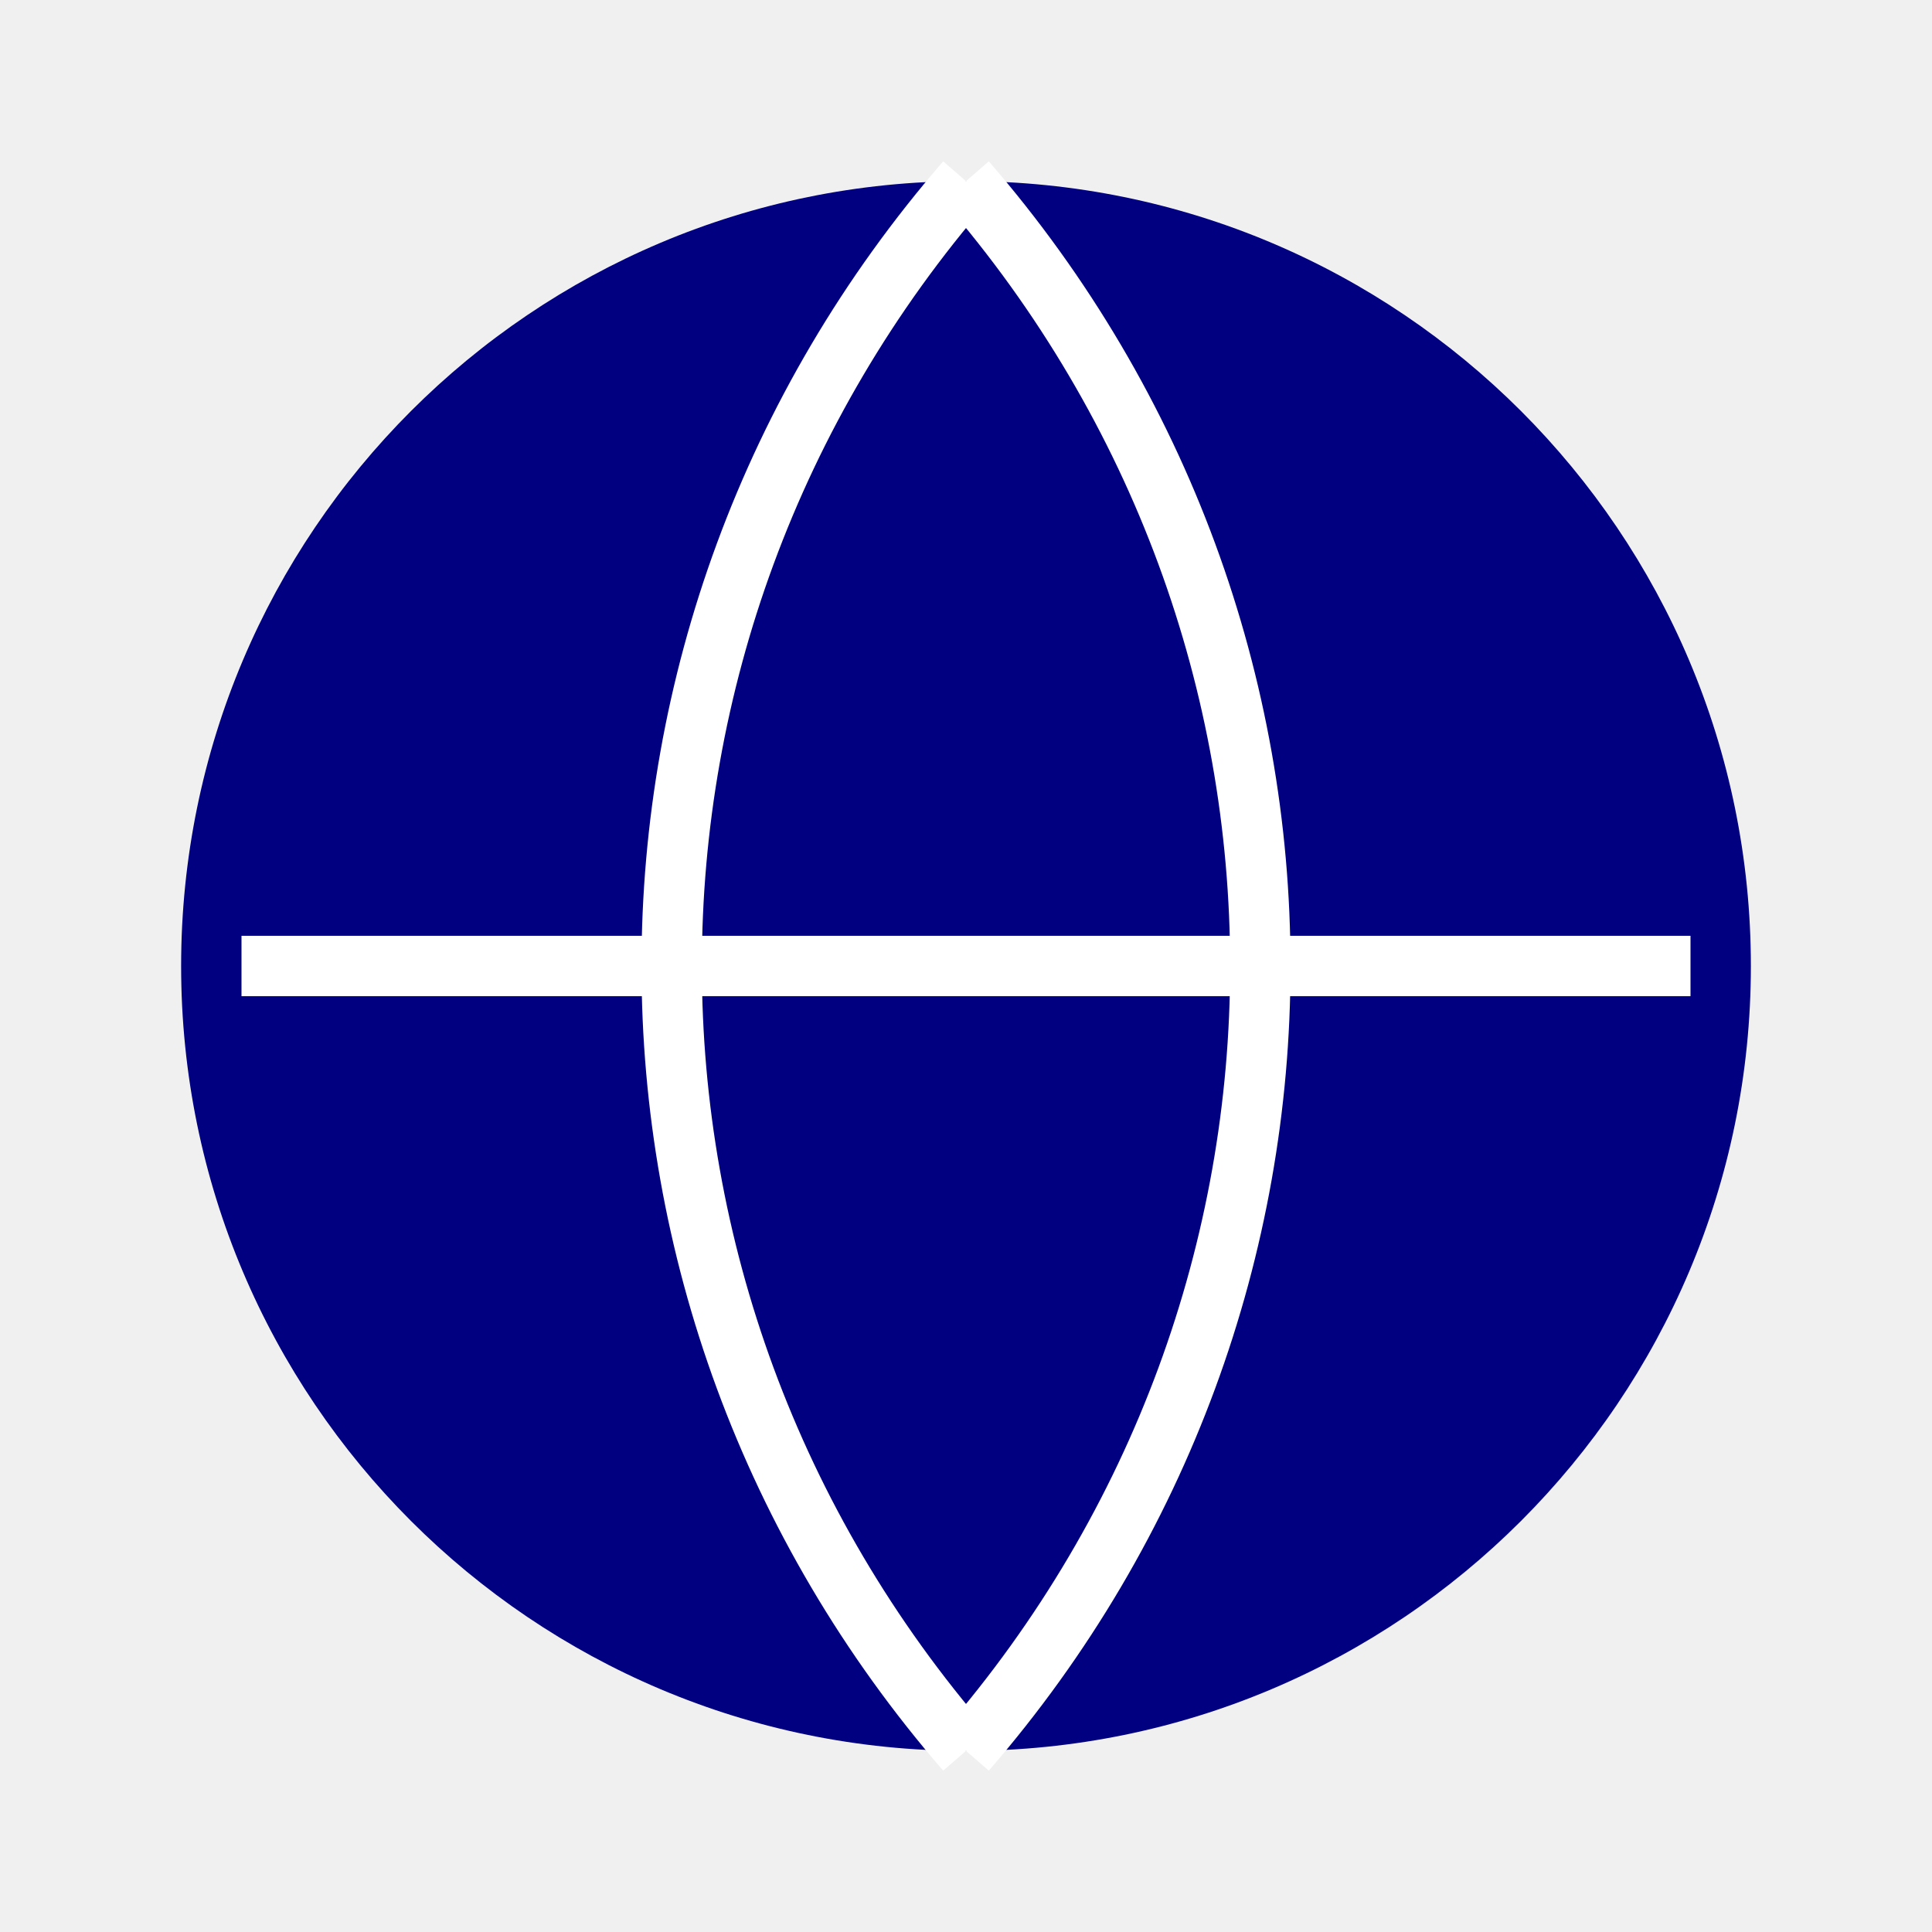
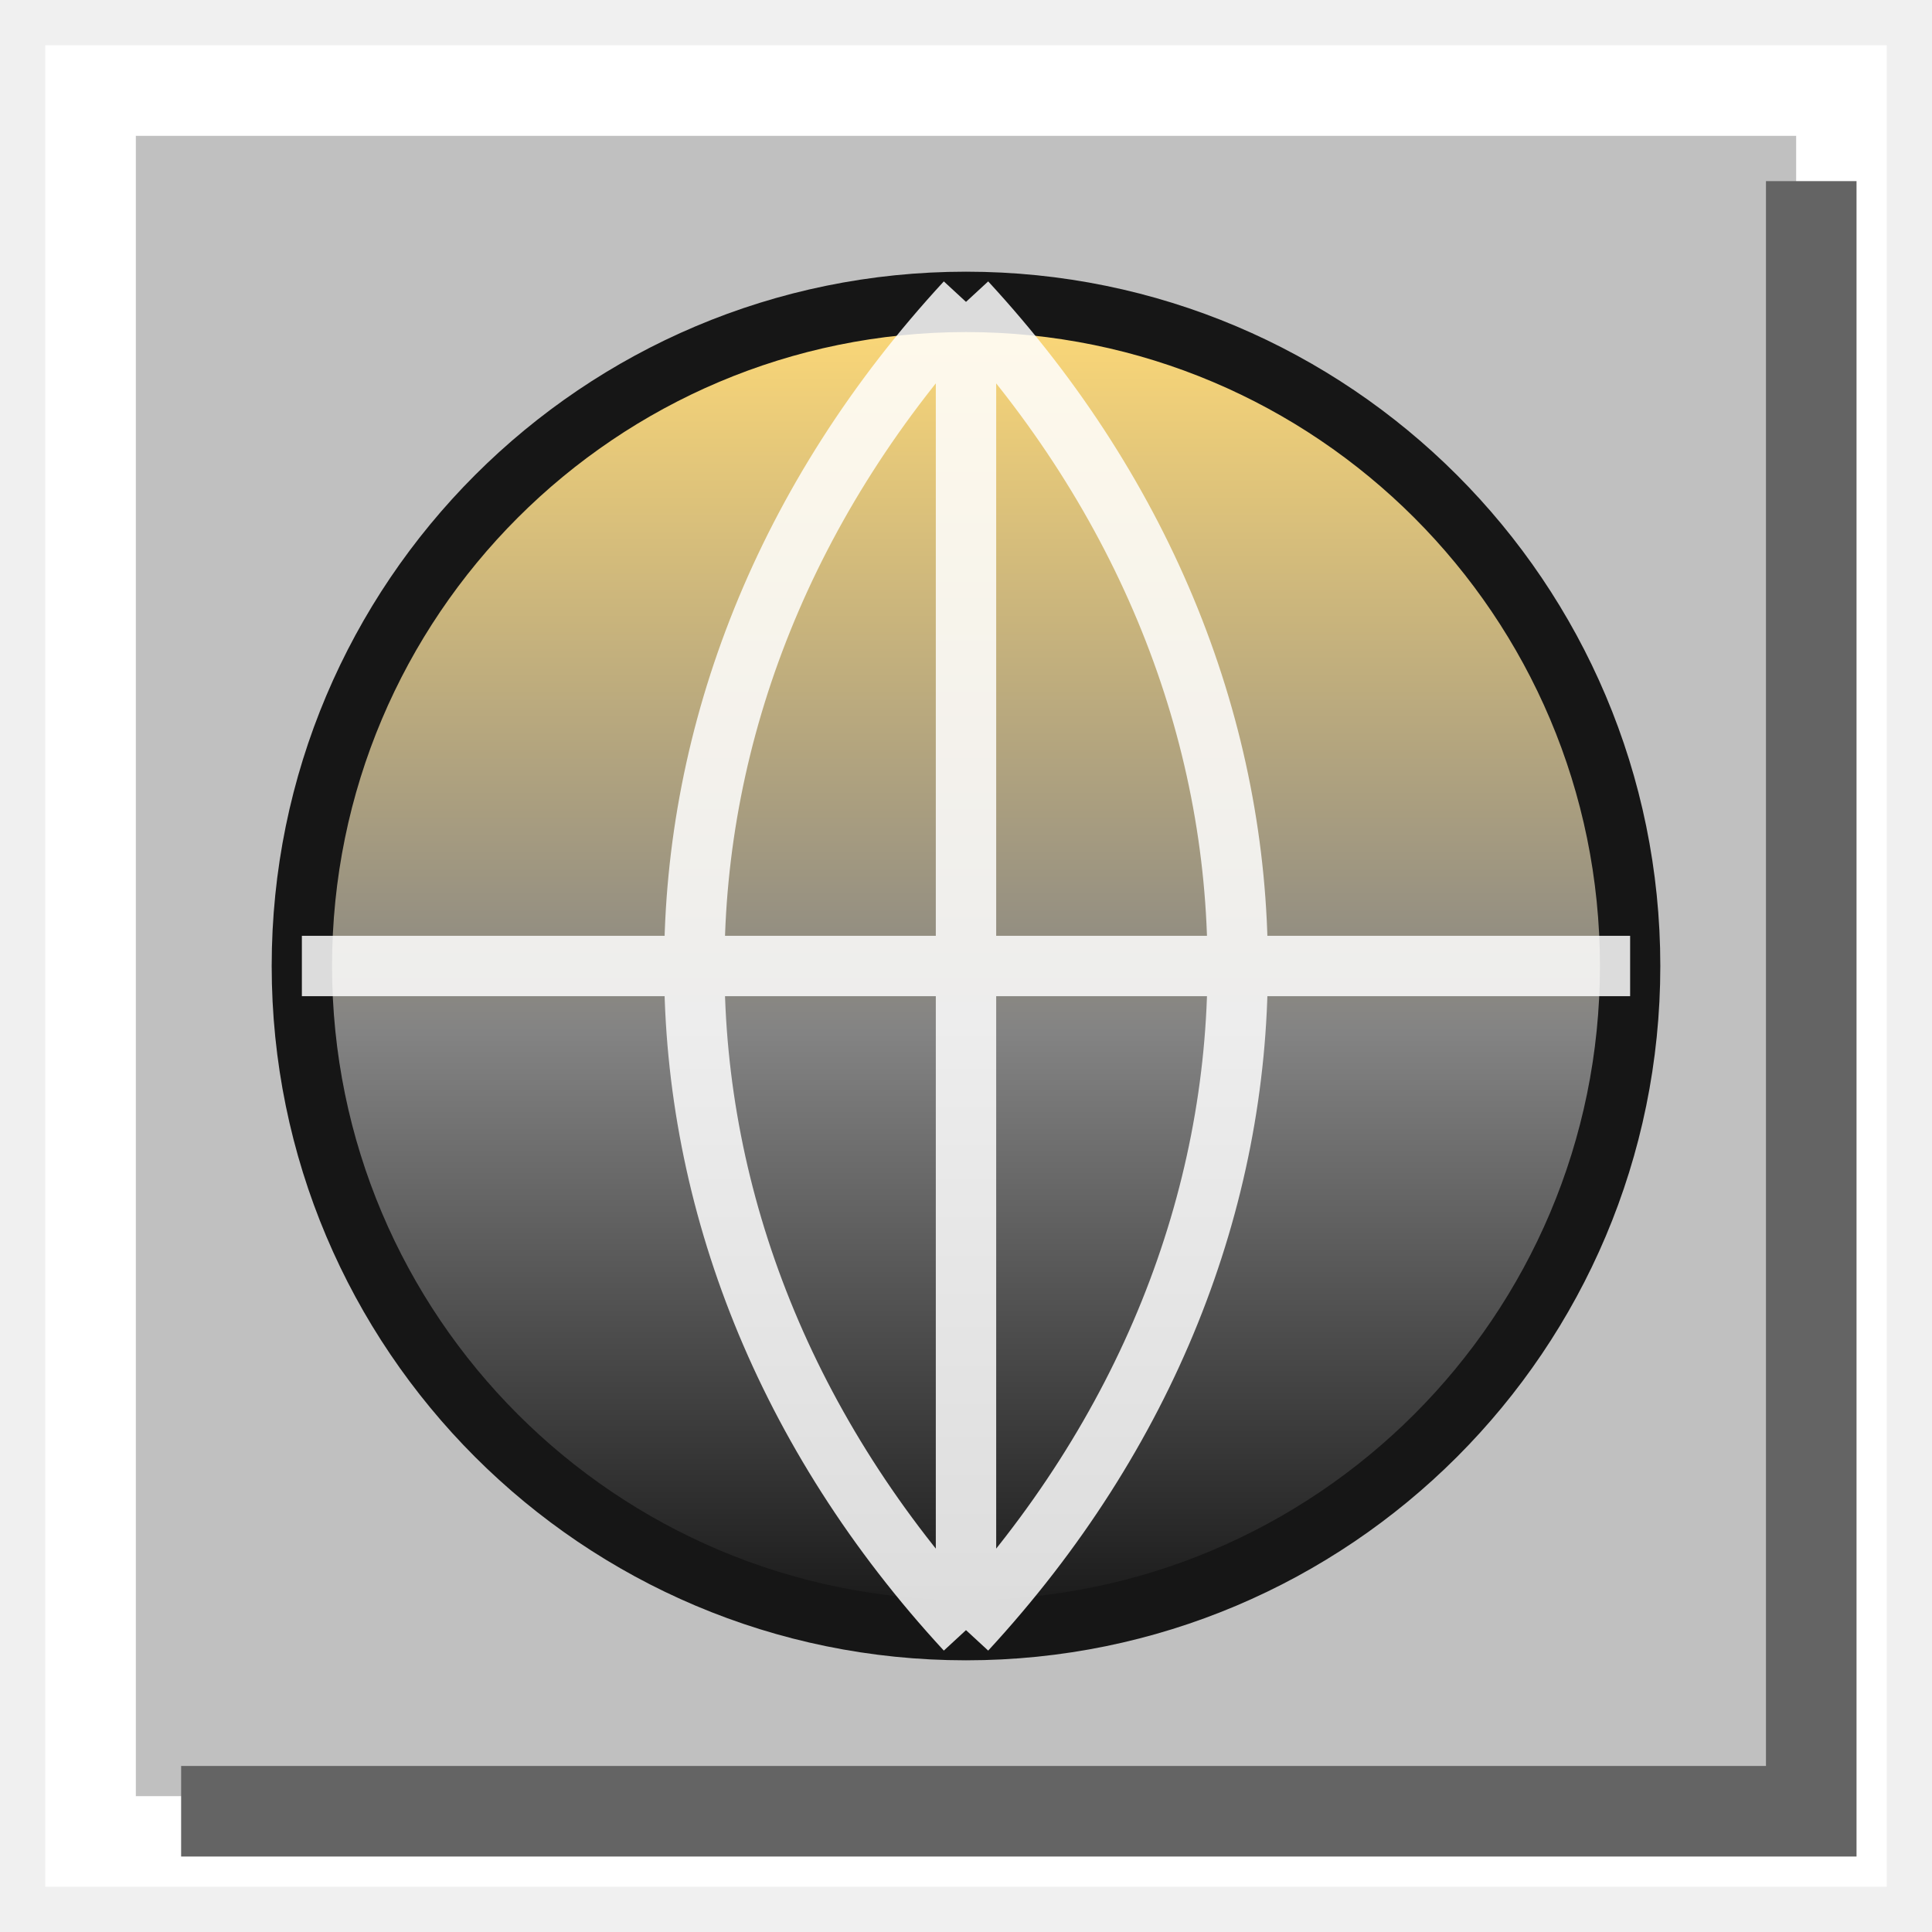
<svg xmlns="http://www.w3.org/2000/svg" viewBox="0 0 64 64">
-   <circle cx="32" cy="32" r="26" fill="#000080" />
-   <path d="M8 32h48M32 6c-13 15-13 37 0 52M32 6c13 15 13 37 0 52" stroke="white" stroke-width="2" fill="none" />
+   <defs>
+     <linearGradient id="back" x2="0" y2="1">
+       <stop stop-color="#fff" />
+       <stop offset=".48" stop-color="#d4d4d4" />
+       <stop offset="1" stop-color="#838383" />
+     </linearGradient>
+     <linearGradient id="shape" x2="0" y2="1">
+       <stop stop-color="#ffda77" />
+       <stop offset=".55" stop-color="#838383" />
+       <stop offset="1" stop-color="#161616" />
+     </linearGradient>
+   </defs>
+   <path d="M3 3H61V61H3Z" fill="#c0c0c0" stroke="#fff" stroke-width="3" />
+   <path d="M6 60H60V6" stroke="#646464" stroke-width="3" fill="none" />
+   <circle cx="32" cy="32" r="22" fill="url(#shape)" stroke="#161616" stroke-width="2" />
+   <path d="M10 32h44M32 10c-12 13-12 31 0 44M32 10c12 13 12 31 0 44M32 10v44" fill="none" stroke="#fff" stroke-width="2" opacity=".85" />
</svg>
